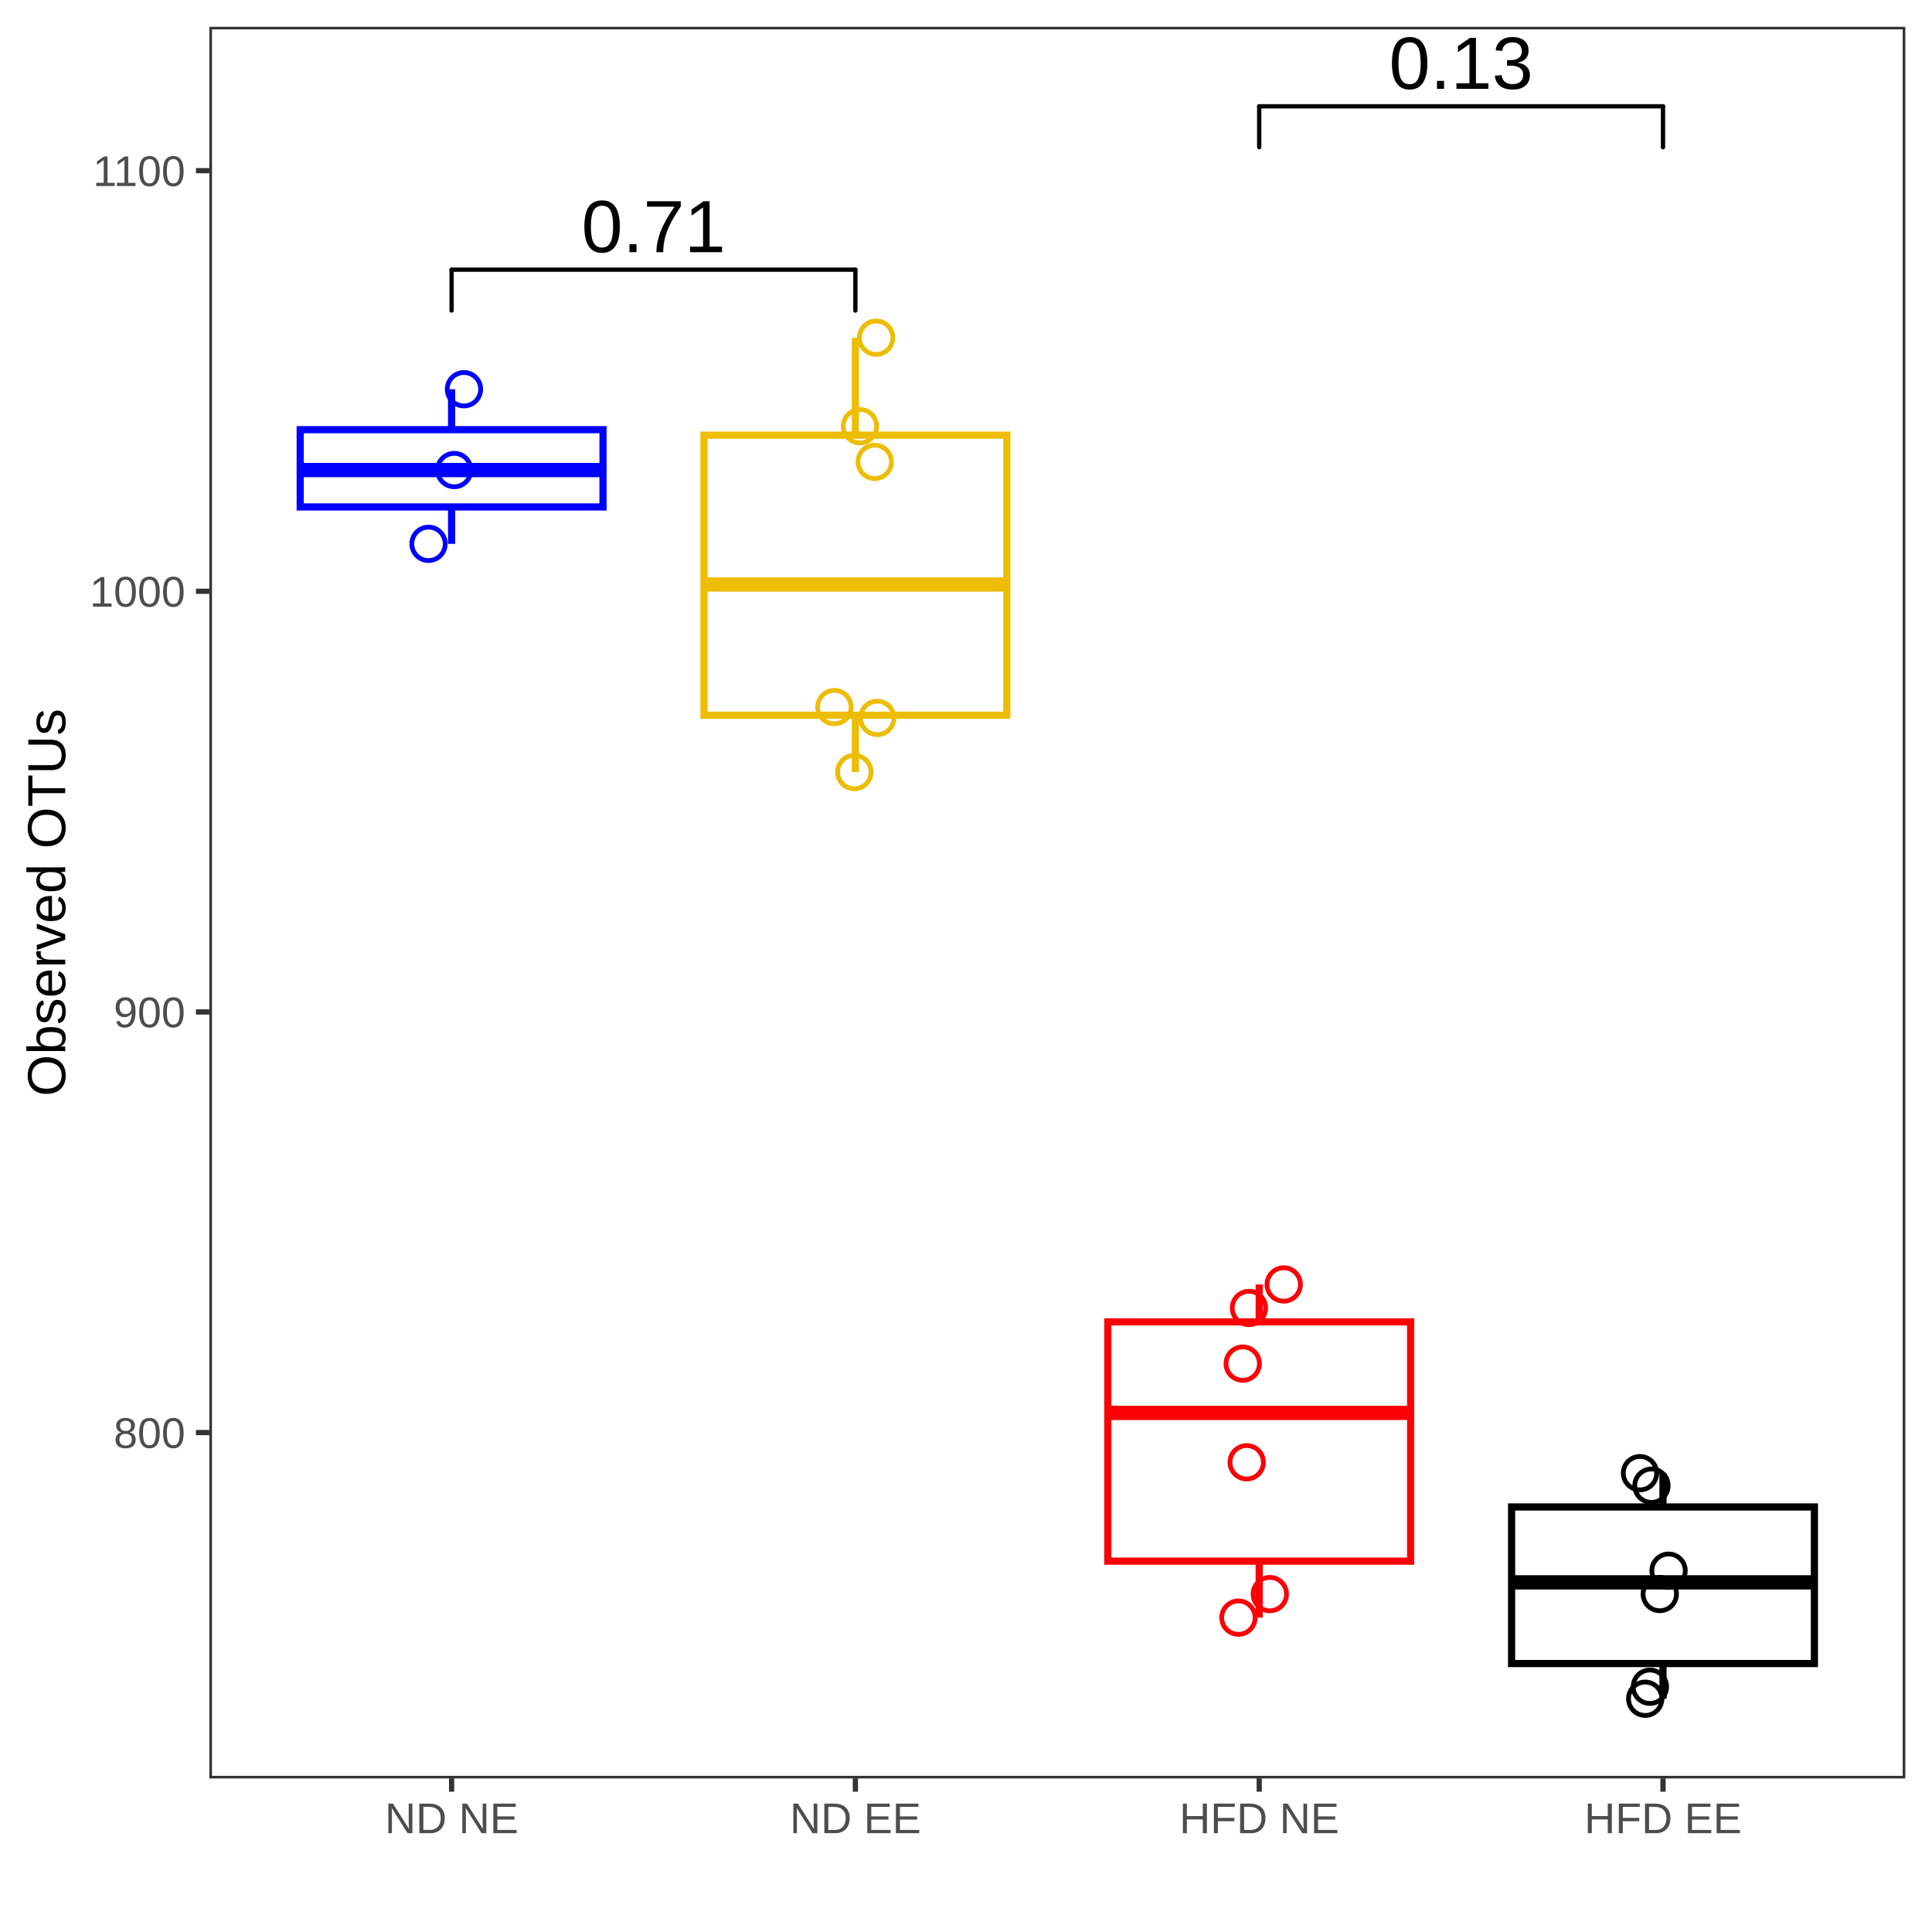
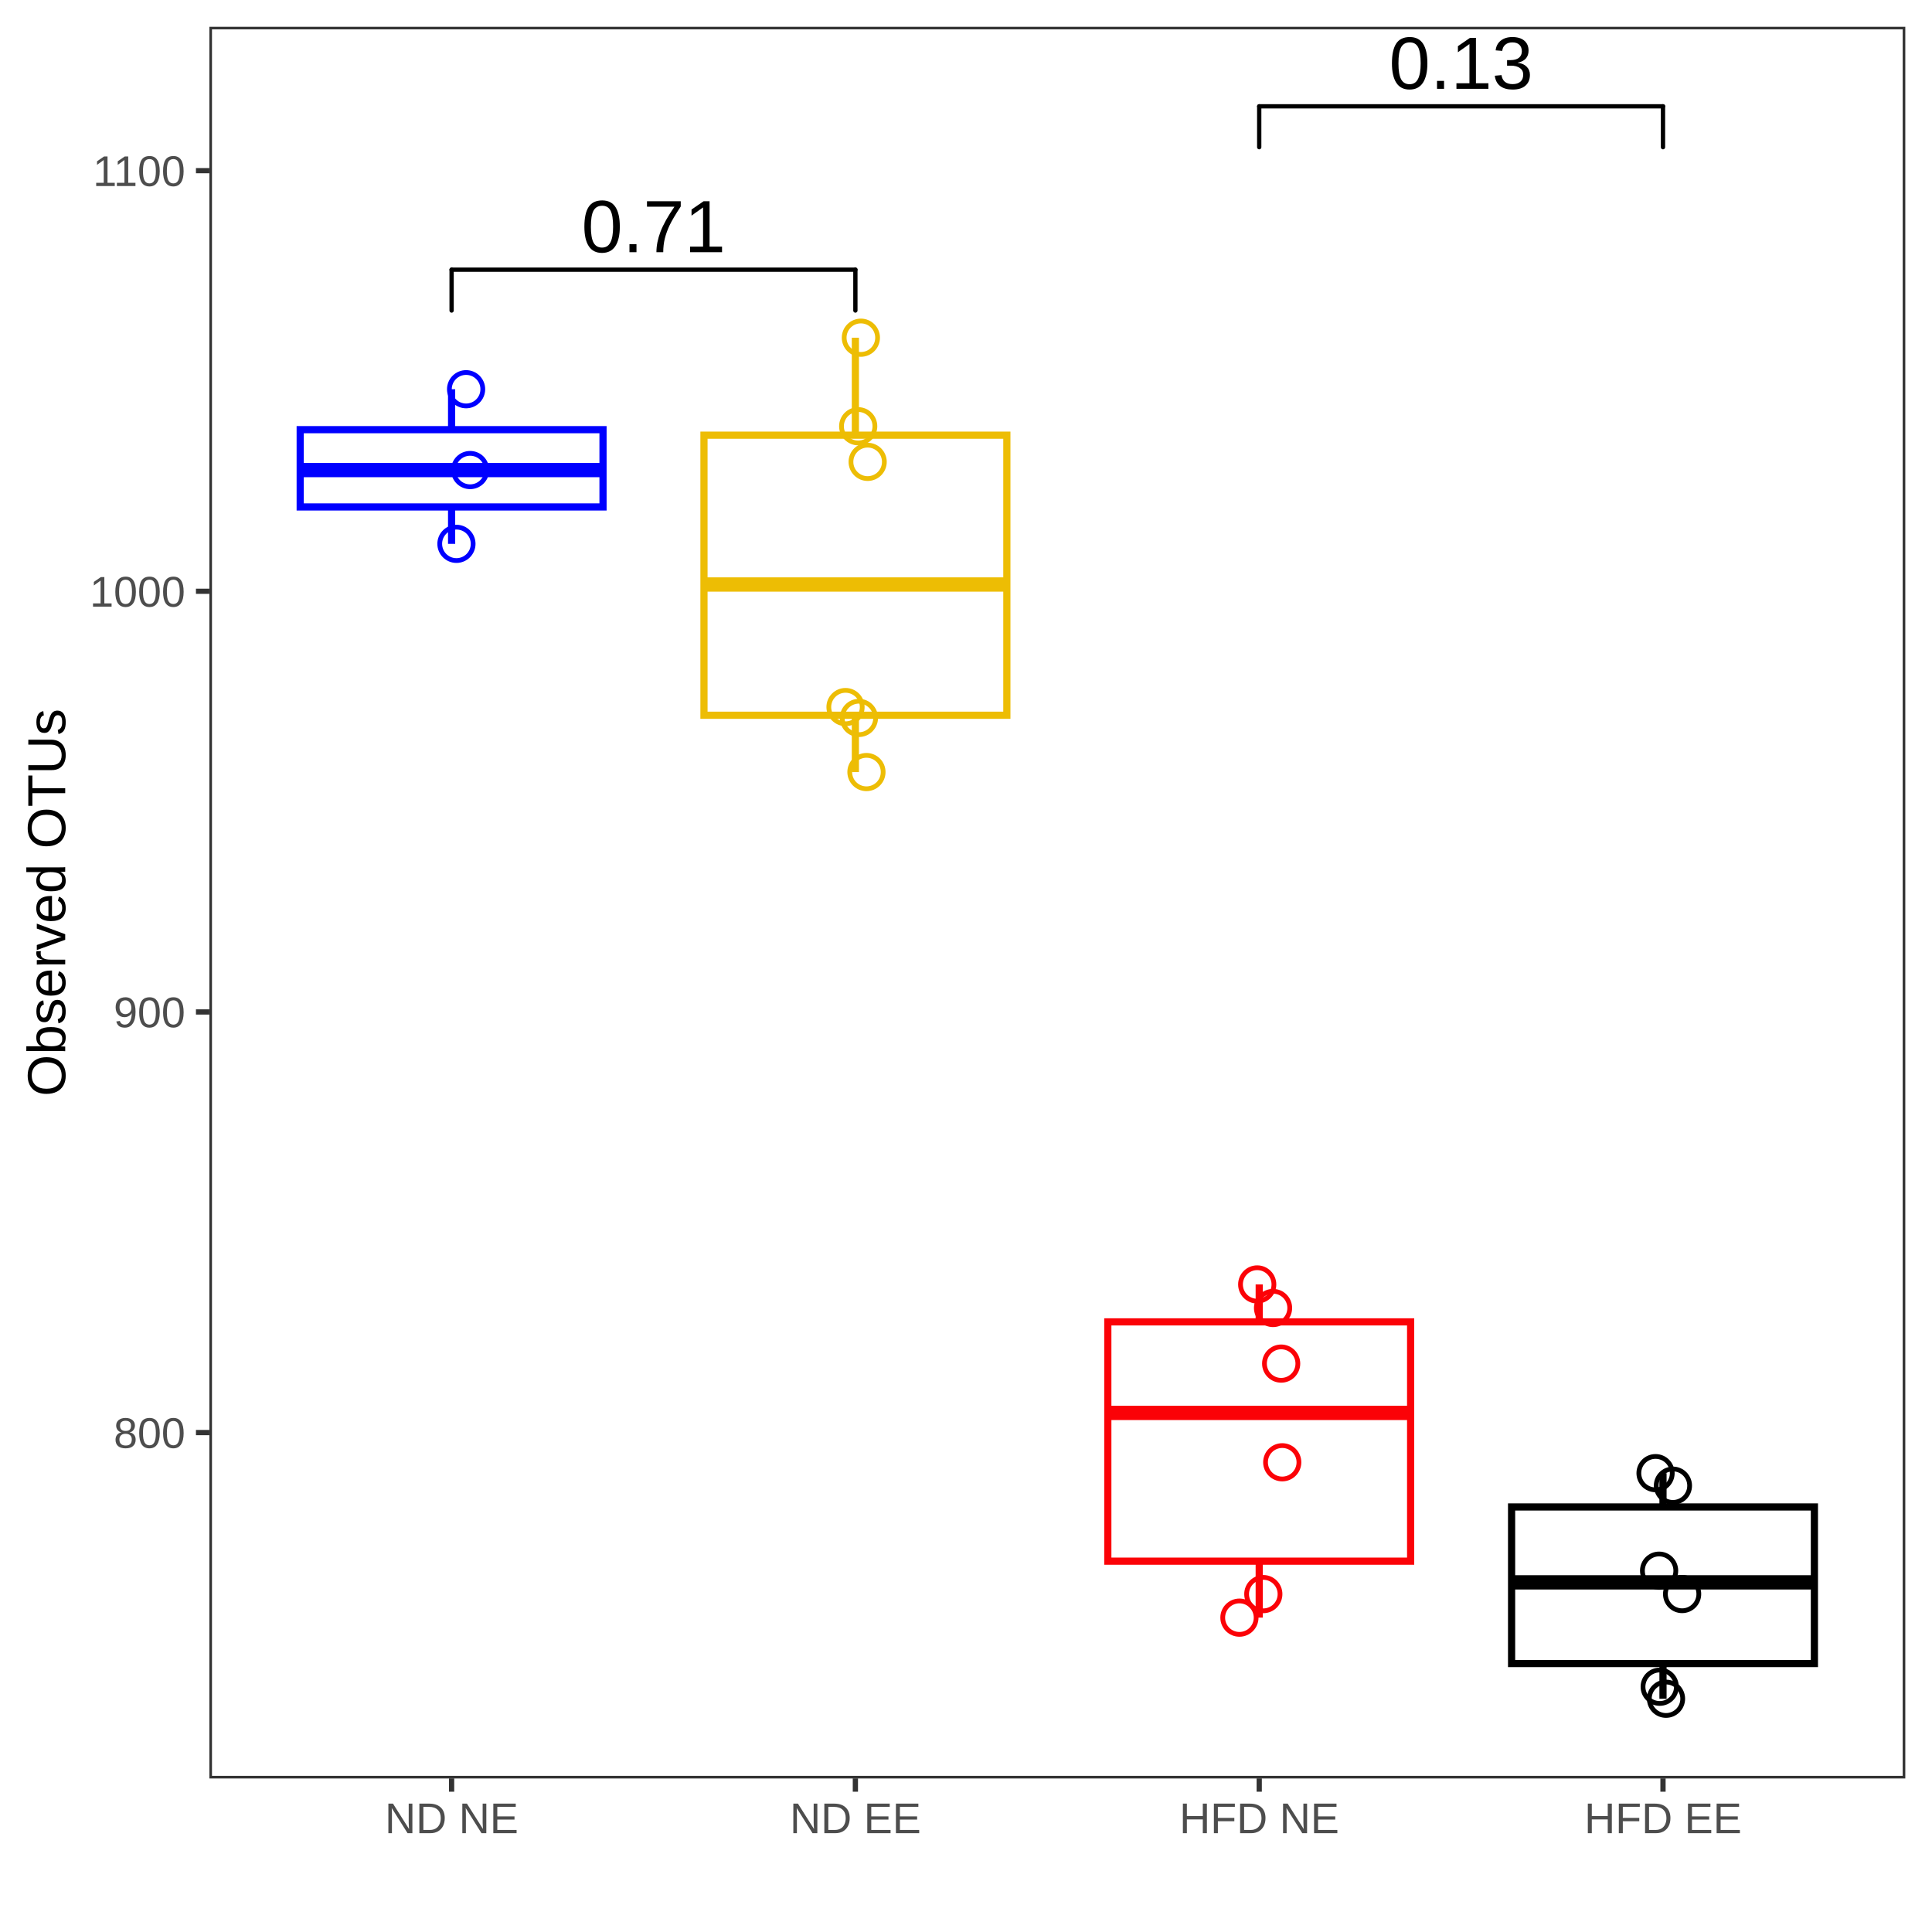
<svg xmlns="http://www.w3.org/2000/svg" class="svglite" width="288.00pt" height="288.00pt" viewBox="0 0 288.00 288.00">
  <defs>
    <style type="text/css">
    .svglite line, .svglite polyline, .svglite polygon, .svglite path, .svglite rect, .svglite circle {
      fill: none;
      stroke: #000000;
      stroke-linecap: round;
      stroke-linejoin: round;
      stroke-miterlimit: 10.00;
    }
    .svglite text {
      white-space: pre;
    }
  </style>
  </defs>
  <rect width="100%" height="100%" style="stroke: none; fill: #FFFFFF;" />
  <defs>
    <clipPath id="cpMC4wMHwyODguMDB8MC4wMHwyODguMDA=">
      <rect x="0.00" y="0.00" width="288.00" height="288.00" />
    </clipPath>
  </defs>
  <g clip-path="url(#cpMC4wMHwyODguMDB8MC4wMHwyODguMDA=)">
    <rect x="0.00" y="0.00" width="288.00" height="288.00" style="stroke-width: 0.78; stroke: #FFFFFF; fill: #FFFFFF;" />
  </g>
  <defs>
    <clipPath id="cpMzEuMjF8Mjg0LjAxfDMuOTl8MjY1LjEw">
      <rect x="31.21" y="3.99" width="252.81" height="261.12" />
    </clipPath>
  </defs>
  <g clip-path="url(#cpMzEuMjF8Mjg0LjAxfDMuOTl8MjY1LjEw)">
    <rect x="31.21" y="3.99" width="252.81" height="261.12" style="stroke-width: 0.78; stroke: none; fill: #FFFFFF;" />
    <line x1="67.32" y1="64.05" x2="67.32" y2="58.02" style="stroke-width: 1.07; stroke: #0000FF; stroke-linecap: butt;" />
    <line x1="67.32" y1="75.57" x2="67.32" y2="81.07" style="stroke-width: 1.07; stroke: #0000FF; stroke-linecap: butt;" />
    <polygon points="44.75,64.05 44.75,75.57 89.89,75.57 89.89,64.05 44.75,64.05 " style="stroke-width: 1.07; stroke: #0000FF; stroke-linecap: butt; stroke-linejoin: miter; fill: #FFFFFF;" />
    <line x1="44.75" y1="70.07" x2="89.89" y2="70.07" style="stroke-width: 2.13; stroke: #0000FF; stroke-linecap: butt; stroke-linejoin: miter;" />
    <line x1="127.51" y1="64.87" x2="127.51" y2="50.34" style="stroke-width: 1.07; stroke: #EDBD04; stroke-linecap: butt;" />
    <line x1="127.51" y1="106.62" x2="127.51" y2="115.09" style="stroke-width: 1.07; stroke: #EDBD04; stroke-linecap: butt;" />
    <polygon points="104.94,64.87 104.94,106.62 150.09,106.62 150.09,64.87 104.94,64.87 " style="stroke-width: 1.07; stroke: #EDBD04; stroke-linecap: butt; stroke-linejoin: miter; fill: #FFFFFF;" />
    <line x1="104.94" y1="87.13" x2="150.09" y2="87.13" style="stroke-width: 2.13; stroke: #EDBD04; stroke-linecap: butt; stroke-linejoin: miter;" />
    <line x1="187.71" y1="197.05" x2="187.71" y2="191.47" style="stroke-width: 1.07; stroke: #FB0207; stroke-linecap: butt;" />
    <line x1="187.71" y1="232.72" x2="187.71" y2="241.14" style="stroke-width: 1.07; stroke: #FB0207; stroke-linecap: butt;" />
    <polygon points="165.14,197.05 165.14,232.72 210.28,232.72 210.28,197.05 165.14,197.05 " style="stroke-width: 1.07; stroke: #FB0207; stroke-linecap: butt; stroke-linejoin: miter; fill: #FFFFFF;" />
    <line x1="165.14" y1="210.62" x2="210.28" y2="210.62" style="stroke-width: 2.13; stroke: #FB0207; stroke-linecap: butt; stroke-linejoin: miter;" />
    <line x1="247.90" y1="224.64" x2="247.90" y2="219.60" style="stroke-width: 1.07; stroke-linecap: butt;" />
    <line x1="247.90" y1="247.98" x2="247.90" y2="253.23" style="stroke-width: 1.07; stroke-linecap: butt;" />
    <polygon points="225.33,224.64 225.33,247.98 270.47,247.98 270.47,224.64 225.33,224.64 " style="stroke-width: 1.07; stroke-linecap: butt; stroke-linejoin: miter; fill: #FFFFFF;" />
    <line x1="225.33" y1="235.88" x2="270.47" y2="235.88" style="stroke-width: 2.13; stroke-linecap: butt; stroke-linejoin: miter;" />
-     <circle cx="248.73" cy="234.14" r="2.49" style="stroke-width: 0.71;" />
-     <circle cx="244.47" cy="219.60" r="2.49" style="stroke-width: 0.71;" />
-     <circle cx="127.35" cy="115.09" r="2.49" style="stroke-width: 0.71; stroke: #EDBD04;" />
-     <circle cx="185.25" cy="203.27" r="2.49" style="stroke-width: 0.71; stroke: #FB0207;" />
-     <circle cx="245.25" cy="253.23" r="2.49" style="stroke-width: 0.71;" />
-     <circle cx="130.39" cy="68.85" r="2.49" style="stroke-width: 0.71; stroke: #EDBD04;" />
-     <circle cx="130.77" cy="107.02" r="2.49" style="stroke-width: 0.71; stroke: #EDBD04;" />
-     <circle cx="245.95" cy="251.44" r="2.49" style="stroke-width: 0.71;" />
-     <circle cx="130.60" cy="50.34" r="2.49" style="stroke-width: 0.71; stroke: #EDBD04;" />
-     <circle cx="247.42" cy="237.62" r="2.49" style="stroke-width: 0.71;" />
-     <circle cx="186.18" cy="194.98" r="2.49" style="stroke-width: 0.71; stroke: #FB0207;" />
-     <circle cx="128.19" cy="63.54" r="2.49" style="stroke-width: 0.71; stroke: #EDBD04;" />
-     <circle cx="184.61" cy="241.14" r="2.49" style="stroke-width: 0.71; stroke: #FB0207;" />
-     <circle cx="69.16" cy="58.02" r="2.49" style="stroke-width: 0.71; stroke: #0000FF;" />
-     <circle cx="189.29" cy="237.63" r="2.49" style="stroke-width: 0.71; stroke: #FB0207;" />
-     <circle cx="63.88" cy="81.07" r="2.49" style="stroke-width: 0.71; stroke: #0000FF;" />
-     <circle cx="67.71" cy="70.07" r="2.49" style="stroke-width: 0.71; stroke: #0000FF;" />
-     <circle cx="191.36" cy="191.47" r="2.49" style="stroke-width: 0.71; stroke: #FB0207;" />
-     <circle cx="185.84" cy="217.98" r="2.49" style="stroke-width: 0.71; stroke: #FB0207;" />
-     <circle cx="246.18" cy="221.47" r="2.49" style="stroke-width: 0.71;" />
-     <circle cx="124.38" cy="105.40" r="2.49" style="stroke-width: 0.71; stroke: #EDBD04;" />
+     <circle cx="247.32" cy="234.14" r="2.49" style="stroke-width: 0.71;" />
+     <circle cx="246.79" cy="219.60" r="2.49" style="stroke-width: 0.71;" />
+     <circle cx="129.16" cy="115.09" r="2.49" style="stroke-width: 0.71; stroke: #EDBD04;" />
+     <circle cx="190.98" cy="203.27" r="2.49" style="stroke-width: 0.71; stroke: #FB0207;" />
+     <circle cx="248.35" cy="253.23" r="2.49" style="stroke-width: 0.71;" />
+     <circle cx="129.34" cy="68.85" r="2.49" style="stroke-width: 0.71; stroke: #EDBD04;" />
+     <circle cx="128.04" cy="107.02" r="2.49" style="stroke-width: 0.71; stroke: #EDBD04;" />
+     <circle cx="247.41" cy="251.44" r="2.49" style="stroke-width: 0.71;" />
+     <circle cx="128.33" cy="50.34" r="2.49" style="stroke-width: 0.71; stroke: #EDBD04;" />
+     <circle cx="250.75" cy="237.62" r="2.49" style="stroke-width: 0.71;" />
+     <circle cx="189.77" cy="194.98" r="2.49" style="stroke-width: 0.71; stroke: #FB0207;" />
+     <circle cx="127.93" cy="63.54" r="2.49" style="stroke-width: 0.71; stroke: #EDBD04;" />
+     <circle cx="184.76" cy="241.14" r="2.49" style="stroke-width: 0.71; stroke: #FB0207;" />
+     <circle cx="69.48" cy="58.02" r="2.49" style="stroke-width: 0.71; stroke: #0000FF;" />
+     <circle cx="188.32" cy="237.63" r="2.49" style="stroke-width: 0.71; stroke: #FB0207;" />
+     <circle cx="68.04" cy="81.07" r="2.49" style="stroke-width: 0.71; stroke: #0000FF;" />
+     <circle cx="70.08" cy="70.07" r="2.49" style="stroke-width: 0.71; stroke: #0000FF;" />
+     <circle cx="187.41" cy="191.47" r="2.49" style="stroke-width: 0.71; stroke: #FB0207;" />
+     <circle cx="191.14" cy="217.98" r="2.49" style="stroke-width: 0.71; stroke: #FB0207;" />
+     <circle cx="249.38" cy="221.47" r="2.49" style="stroke-width: 0.71;" />
+     <circle cx="126.04" cy="105.40" r="2.49" style="stroke-width: 0.71; stroke: #EDBD04;" />
    <text x="217.80" y="13.24" text-anchor="middle" style="font-size: 11.04px; font-family: &quot;Arial&quot;;" textLength="21.47px" lengthAdjust="spacingAndGlyphs">0.13</text>
    <line x1="247.90" y1="21.94" x2="247.90" y2="15.85" style="stroke-width: 0.64;" />
    <line x1="247.90" y1="15.85" x2="187.71" y2="15.85" style="stroke-width: 0.64;" />
    <line x1="187.71" y1="15.85" x2="187.71" y2="21.94" style="stroke-width: 0.64;" />
    <text x="97.42" y="37.59" text-anchor="middle" style="font-size: 11.04px; font-family: &quot;Arial&quot;;" textLength="21.47px" lengthAdjust="spacingAndGlyphs">0.71</text>
    <line x1="127.51" y1="46.29" x2="127.51" y2="40.20" style="stroke-width: 0.64;" />
    <line x1="127.51" y1="40.20" x2="67.32" y2="40.20" style="stroke-width: 0.64;" />
    <line x1="67.32" y1="40.20" x2="67.32" y2="46.29" style="stroke-width: 0.64;" />
    <rect x="31.21" y="3.99" width="252.81" height="261.12" style="stroke-width: 0.78; stroke: #333333;" />
  </g>
  <g clip-path="url(#cpMC4wMHwyODguMDB8MC4wMHwyODguMDA=)">
    <text x="27.62" y="215.84" text-anchor="end" style="font-size: 6.40px;fill: #4D4D4D; font-family: &quot;Arial&quot;;" textLength="10.67px" lengthAdjust="spacingAndGlyphs">800</text>
    <text x="27.62" y="153.13" text-anchor="end" style="font-size: 6.40px;fill: #4D4D4D; font-family: &quot;Arial&quot;;" textLength="10.67px" lengthAdjust="spacingAndGlyphs">900</text>
    <text x="27.62" y="90.43" text-anchor="end" style="font-size: 6.40px;fill: #4D4D4D; font-family: &quot;Arial&quot;;" textLength="14.23px" lengthAdjust="spacingAndGlyphs">1000</text>
    <text x="27.62" y="27.73" text-anchor="end" style="font-size: 6.40px;fill: #4D4D4D; font-family: &quot;Arial&quot;;" textLength="13.75px" lengthAdjust="spacingAndGlyphs">1100</text>
    <polyline points="29.21,213.55 31.21,213.55 " style="stroke-width: 0.78; stroke: #333333; stroke-linecap: butt;" />
    <polyline points="29.21,150.85 31.21,150.85 " style="stroke-width: 0.78; stroke: #333333; stroke-linecap: butt;" />
    <polyline points="29.21,88.14 31.21,88.14 " style="stroke-width: 0.78; stroke: #333333; stroke-linecap: butt;" />
    <polyline points="29.21,25.44 31.21,25.44 " style="stroke-width: 0.78; stroke: #333333; stroke-linecap: butt;" />
    <polyline points="67.32,267.09 67.32,265.10 " style="stroke-width: 0.78; stroke: #333333; stroke-linecap: butt;" />
    <polyline points="127.51,267.09 127.51,265.10 " style="stroke-width: 0.78; stroke: #333333; stroke-linecap: butt;" />
    <polyline points="187.71,267.09 187.71,265.10 " style="stroke-width: 0.78; stroke: #333333; stroke-linecap: butt;" />
    <polyline points="247.90,267.09 247.90,265.10 " style="stroke-width: 0.78; stroke: #333333; stroke-linecap: butt;" />
    <text x="67.32" y="273.27" text-anchor="middle" style="font-size: 6.40px;fill: #4D4D4D; font-family: &quot;Arial&quot;;" textLength="19.89px" lengthAdjust="spacingAndGlyphs">ND NE</text>
    <text x="127.51" y="273.27" text-anchor="middle" style="font-size: 6.40px;fill: #4D4D4D; font-family: &quot;Arial&quot;;" textLength="19.53px" lengthAdjust="spacingAndGlyphs">ND EE</text>
    <text x="187.71" y="273.27" text-anchor="middle" style="font-size: 6.40px;fill: #4D4D4D; font-family: &quot;Arial&quot;;" textLength="23.79px" lengthAdjust="spacingAndGlyphs">HFD NE</text>
    <text x="247.90" y="273.27" text-anchor="middle" style="font-size: 6.40px;fill: #4D4D4D; font-family: &quot;Arial&quot;;" textLength="23.44px" lengthAdjust="spacingAndGlyphs">HFD EE</text>
    <text transform="translate(9.72,134.54) rotate(-90)" text-anchor="middle" style="font-size: 8.00px; font-family: &quot;Arial&quot;;" textLength="57.80px" lengthAdjust="spacingAndGlyphs">Observed OTUs</text>
  </g>
</svg>
